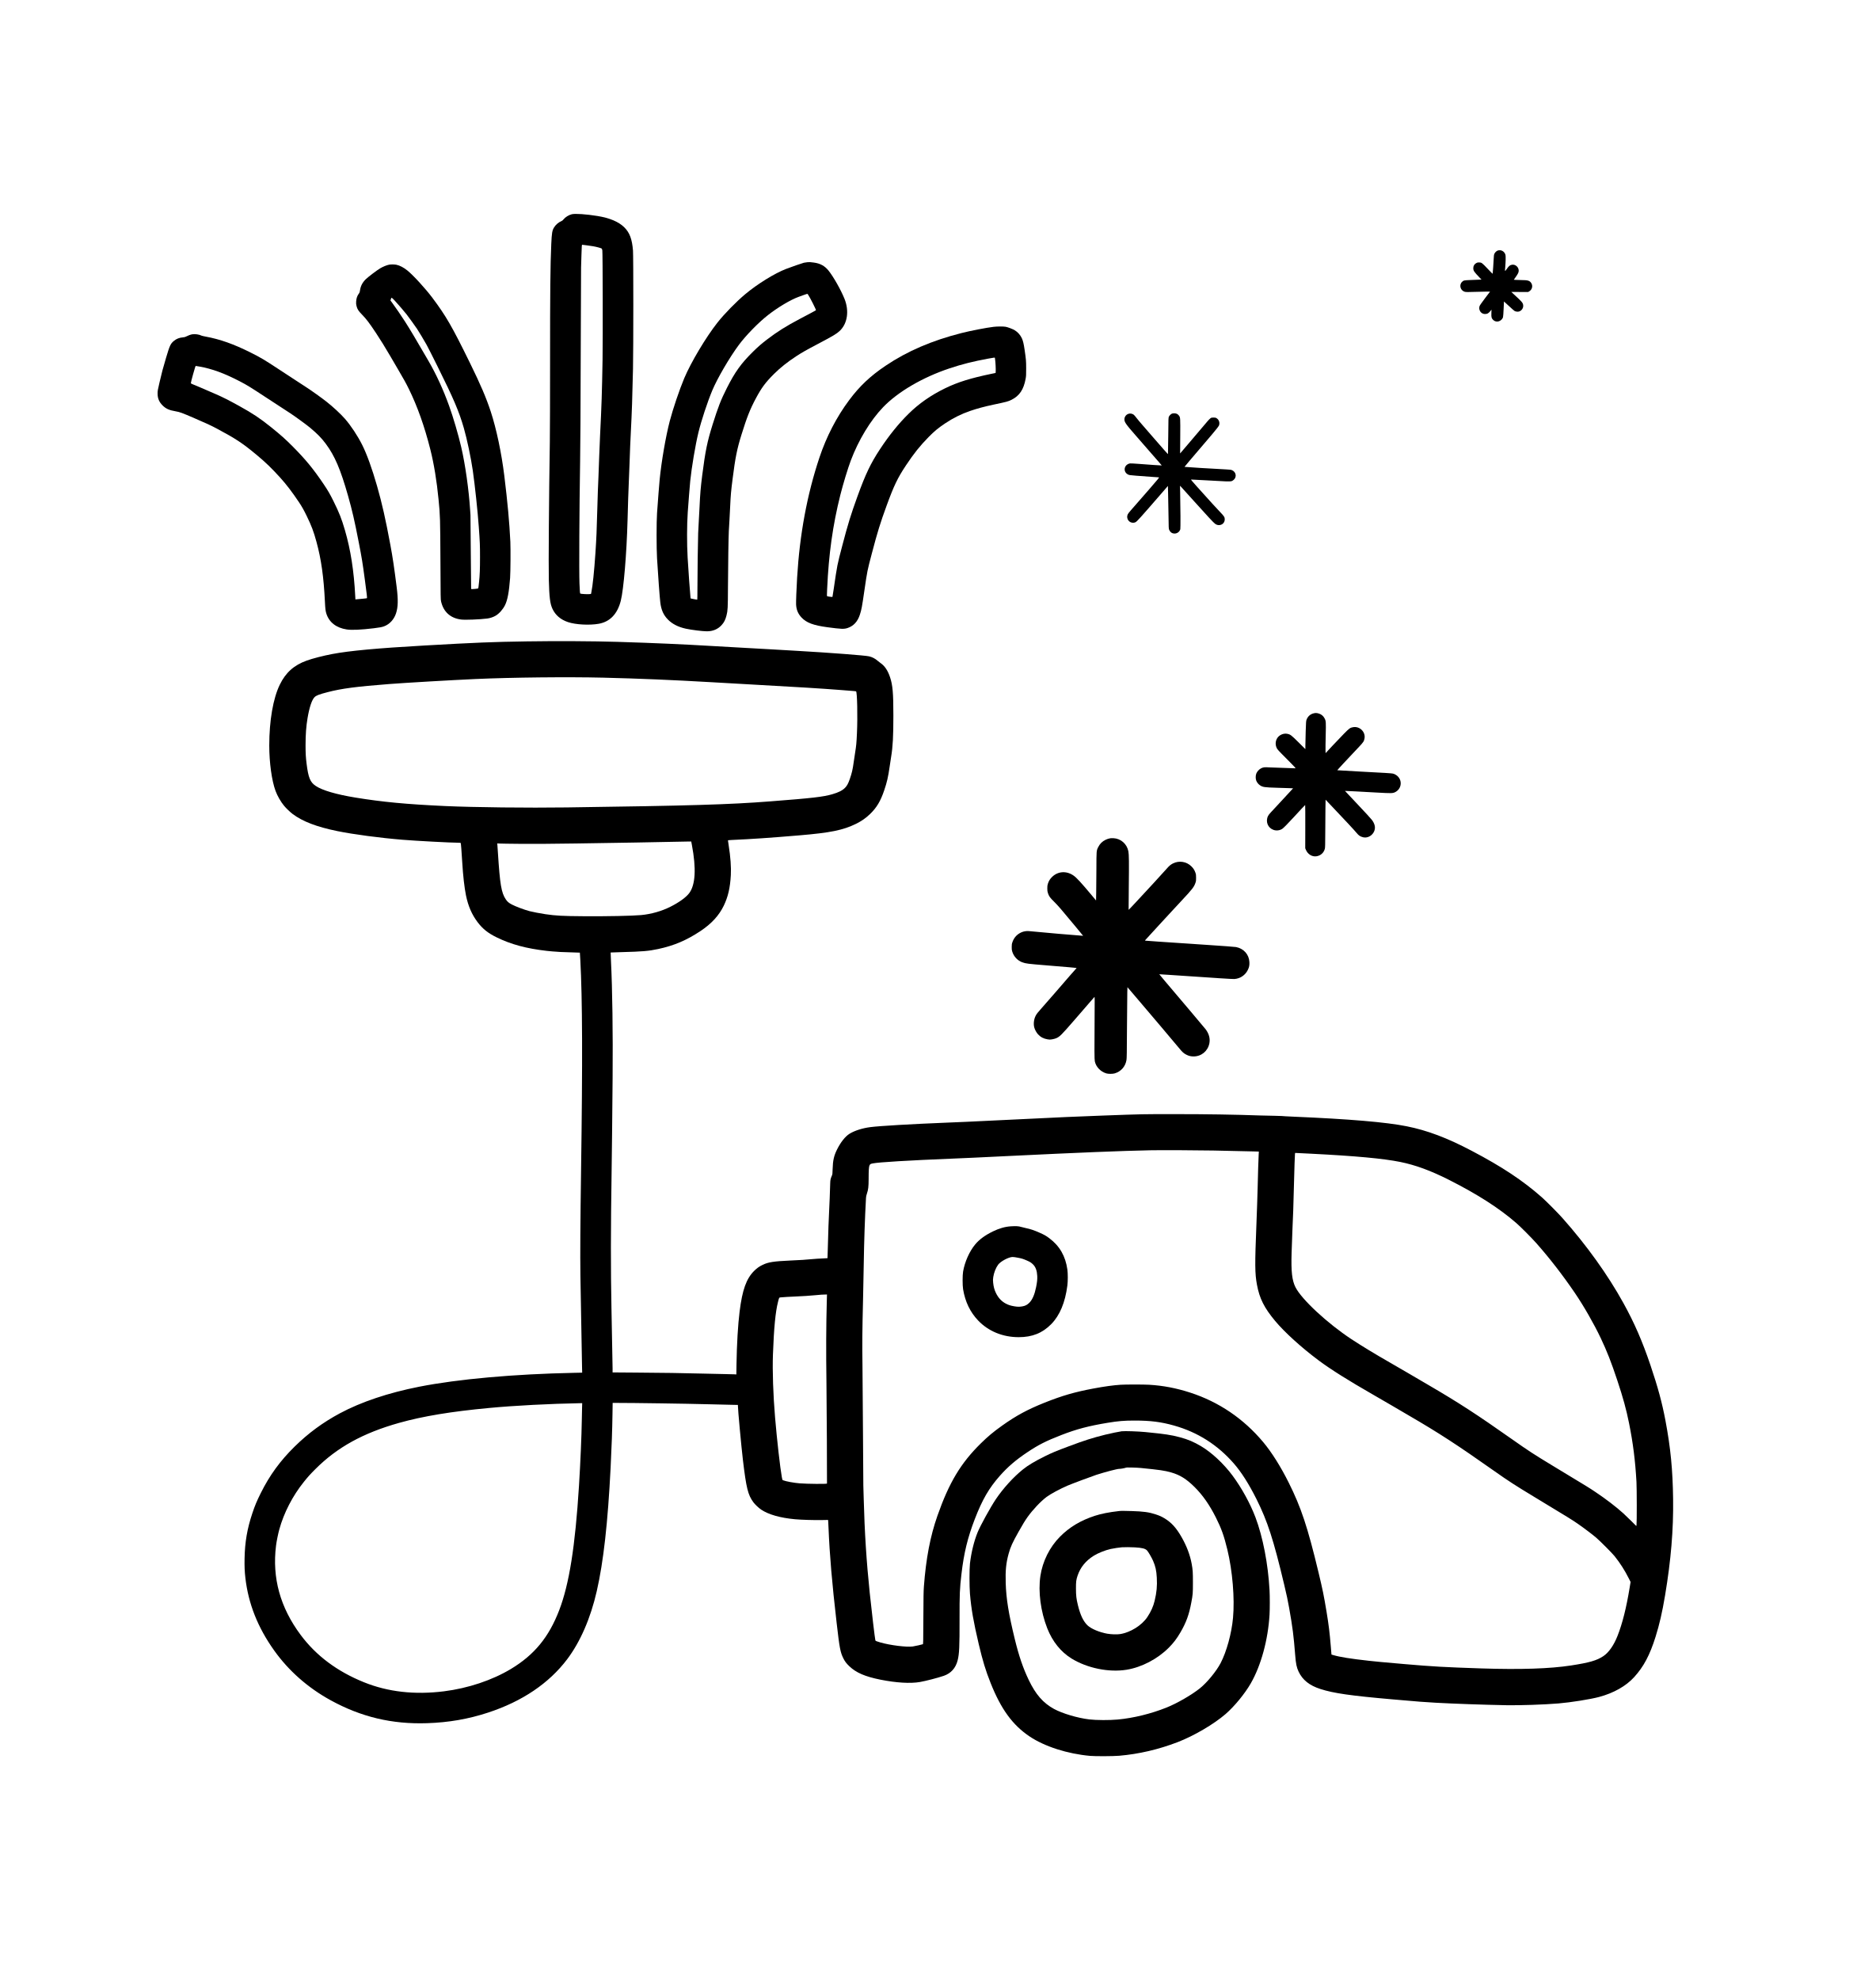
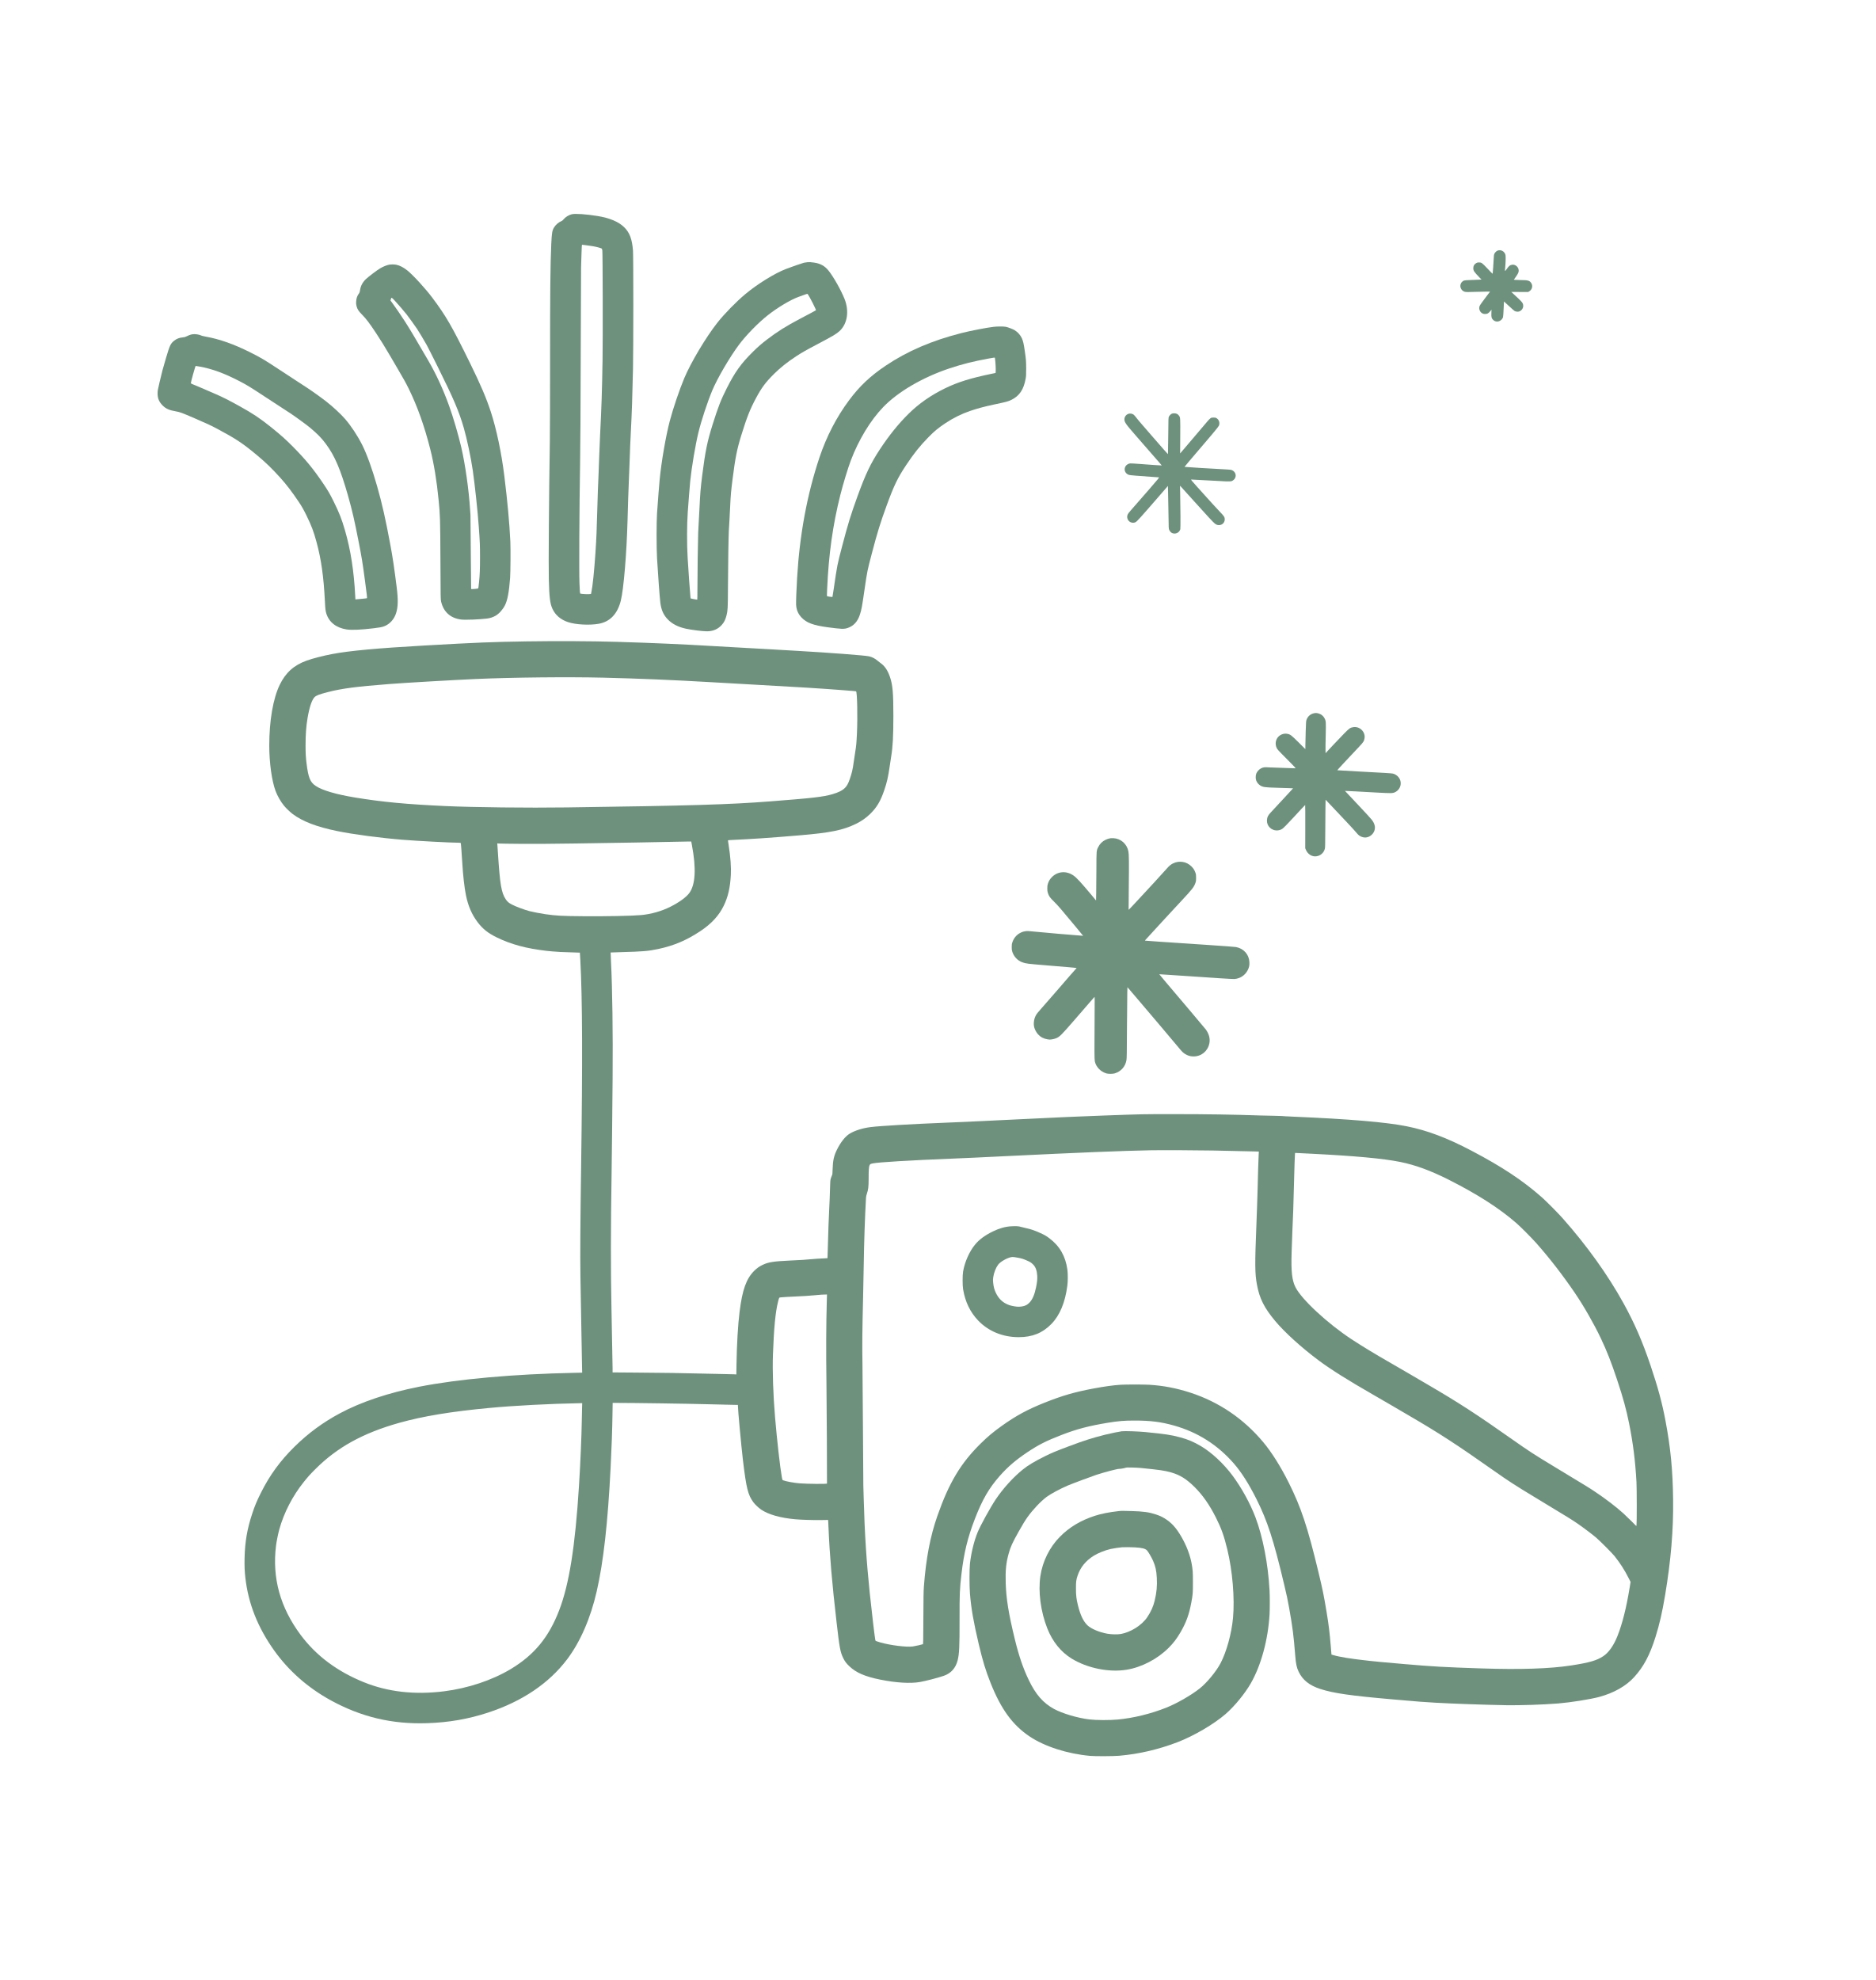
<svg xmlns="http://www.w3.org/2000/svg" version="1.0" width="7647pt" height="8073pt" viewBox="0 0 7647 8073" preserveAspectRatio="xMidYMid meet">
-   <g transform="translate(0,8073) scale(0.1,-0.1)" fill="#000000" stroke="none">
+   <g transform="translate(0,8073) scale(0.1,-0.1)" fill="#6e917d" stroke="none">
    <path d="M23318 71995 c-129 -32 -267 -118 -342 -214 -27 -33 -53 -55 -82 -66 -109 -42 -234 -148 -299 -255 -78 -128 -94 -223 -115 -675 -39 -861 -50 -1966 -49 -4825 0 -1416 -4 -2879 -10 -3250 -36 -2297 -56 -4996 -41 -5610 18 -723 50 -985 149 -1195 121 -259 334 -440 636 -541 312 -104 873 -134 1250 -67 458 81 764 400 900 940 116 461 238 1910 275 3268 22 789 31 1083 50 1525 10 250 24 592 30 760 23 668 32 884 55 1340 42 812 61 1366 87 2555 18 809 18 4598 0 4830 -36 463 -136 731 -355 947 -228 226 -598 382 -1097 462 -457 74 -904 104 -1042 71z m588 -1265 c88 -11 213 -29 279 -40 126 -21 323 -74 351 -94 9 -7 20 -39 26 -76 16 -97 22 -3612 9 -4460 -22 -1313 -41 -1895 -101 -3080 -11 -212 -26 -592 -35 -845 -8 -253 -22 -622 -30 -820 -8 -198 -20 -466 -25 -595 -5 -129 -17 -494 -25 -810 -21 -813 -34 -1112 -75 -1735 -49 -727 -113 -1350 -165 -1591 l-16 -72 -87 -7 c-77 -6 -297 7 -343 21 -20 5 -25 66 -39 414 -19 477 -6 3004 26 4975 11 675 19 2039 25 4380 5 1870 11 3456 14 3525 3 69 10 294 15 500 11 371 15 430 29 430 4 0 79 -9 167 -20z" />
    <path d="M61074 70514 c-54 -19 -111 -76 -137 -133 -16 -38 -22 -78 -28 -221 -6 -154 -36 -571 -42 -593 -1 -5 -95 89 -207 209 -228 241 -245 253 -350 254 -57 0 -73 -4 -120 -32 -74 -46 -112 -114 -112 -201 0 -105 33 -154 260 -388 l74 -77 -113 -6 c-63 -3 -217 -9 -344 -14 -252 -9 -276 -14 -337 -76 -134 -133 -60 -367 129 -406 43 -9 132 -10 377 -1 177 6 392 11 479 11 l158 0 -205 -271 c-130 -172 -211 -288 -221 -317 -22 -65 -19 -128 9 -187 40 -88 119 -138 216 -138 94 0 148 33 238 149 l23 29 -5 -137 c-6 -170 5 -215 66 -275 53 -52 102 -73 171 -73 102 0 208 79 237 178 7 20 18 172 25 337 7 165 14 301 14 303 1 2 89 -79 197 -180 107 -101 213 -193 234 -206 48 -29 133 -39 186 -22 117 37 189 160 163 279 -18 84 -55 126 -388 432 l-93 86 344 -1 344 -1 49 30 c116 72 150 224 75 336 -65 98 -135 118 -405 120 -104 1 -216 4 -247 8 l-57 6 84 120 c89 127 115 183 115 250 0 144 -134 263 -272 241 -88 -14 -129 -48 -224 -186 -70 -100 -71 -98 -54 83 19 210 24 447 11 502 -35 144 -184 228 -317 179z" />
    <path d="M32925 70039 c-44 -4 -109 -14 -145 -22 -77 -19 -525 -174 -730 -254 -465 -180 -1161 -611 -1654 -1022 -369 -308 -855 -804 -1137 -1161 -467 -590 -1084 -1623 -1357 -2272 -196 -466 -458 -1241 -591 -1748 -163 -625 -339 -1646 -411 -2380 -19 -196 -70 -846 -107 -1370 -25 -348 -25 -1427 0 -1850 40 -671 109 -1605 133 -1795 37 -302 127 -506 304 -689 178 -185 421 -310 740 -380 227 -49 681 -106 853 -106 248 0 449 84 603 253 101 111 155 217 200 396 50 197 55 284 59 1151 5 968 22 2038 35 2285 6 99 17 293 25 430 8 138 22 399 30 580 22 472 34 608 101 1135 108 851 179 1205 358 1780 222 716 351 1042 590 1490 233 435 392 650 745 1000 253 251 536 476 900 715 216 142 410 253 865 492 641 338 780 420 908 541 317 299 393 815 195 1308 -149 369 -449 899 -652 1152 -154 191 -337 291 -595 326 -158 21 -174 22 -265 15z m23 -1316 c77 -109 340 -629 325 -643 -9 -9 -307 -169 -652 -349 -557 -293 -934 -529 -1349 -848 -224 -172 -356 -287 -561 -488 -488 -480 -741 -831 -1075 -1495 -242 -479 -351 -760 -576 -1475 -219 -697 -299 -1089 -425 -2075 -64 -508 -84 -743 -110 -1310 -9 -184 -22 -436 -30 -560 -8 -124 -19 -342 -25 -485 -12 -313 -30 -1658 -30 -2272 0 -244 -3 -443 -7 -443 -19 0 -144 22 -205 36 l-66 15 -6 47 c-15 115 -90 1165 -116 1622 -32 559 -30 1338 5 1840 27 386 85 1118 101 1275 57 557 210 1469 333 1976 117 484 368 1245 567 1722 206 491 703 1343 1081 1852 290 391 804 917 1194 1221 402 314 911 618 1239 738 225 82 345 125 357 125 6 1 20 -11 31 -26z" />
    <path d="M15871 69939 c-103 -20 -241 -76 -366 -148 -118 -67 -505 -361 -594 -450 -134 -134 -207 -277 -231 -452 -9 -65 -18 -91 -39 -119 -72 -91 -110 -198 -118 -335 -5 -83 -2 -115 16 -184 32 -130 76 -197 231 -356 171 -176 280 -319 567 -750 172 -259 374 -585 578 -935 98 -168 246 -422 330 -565 224 -381 315 -545 430 -780 349 -712 636 -1521 873 -2460 146 -576 263 -1288 336 -2045 65 -659 67 -757 76 -2495 7 -1534 7 -1572 27 -1660 97 -424 382 -681 818 -735 160 -21 762 2 1065 41 114 14 247 59 344 117 142 84 291 252 379 427 103 206 165 536 208 1110 17 232 23 1195 10 1478 -40 806 -110 1575 -246 2687 -114 928 -322 1913 -552 2615 -186 567 -413 1098 -858 2005 -725 1477 -965 1892 -1521 2635 -281 376 -785 926 -1024 1118 -152 122 -307 203 -449 233 -72 15 -221 17 -290 3z m230 -1471 c130 -139 381 -431 480 -558 91 -117 340 -462 426 -590 76 -115 281 -455 387 -645 38 -66 236 -457 441 -870 667 -1341 883 -1848 1080 -2530 129 -449 290 -1213 365 -1732 86 -604 200 -1664 244 -2293 46 -637 50 -747 50 -1245 0 -479 -9 -721 -39 -1005 -22 -214 -27 -247 -35 -261 -9 -13 -276 -36 -288 -25 -3 3 -9 671 -14 1483 -4 813 -10 1503 -13 1533 -3 30 -10 129 -15 220 -51 806 -197 1841 -361 2545 -120 516 -324 1212 -496 1690 -240 666 -523 1281 -837 1823 -537 925 -755 1291 -964 1617 -140 219 -394 590 -518 757 l-72 97 14 43 c8 24 17 49 19 56 10 27 36 7 146 -110z" />
    <path d="M40515 67404 c-292 -35 -940 -160 -1305 -253 -1210 -307 -2212 -738 -3095 -1332 -625 -420 -1060 -830 -1488 -1404 -514 -689 -925 -1483 -1212 -2340 -503 -1506 -805 -3133 -910 -4895 -28 -478 -47 -985 -42 -1095 11 -219 79 -380 224 -535 198 -211 482 -318 1053 -394 569 -76 678 -81 825 -31 242 81 407 260 498 540 68 209 85 298 187 1000 117 800 113 781 305 1510 227 864 343 1237 598 1935 304 831 450 1134 797 1655 319 480 563 785 920 1149 230 234 392 368 671 554 328 219 660 384 1019 507 293 100 575 176 945 255 547 115 610 132 745 200 323 163 493 416 573 855 20 107 22 153 22 420 -1 318 -4 361 -66 780 -32 222 -63 351 -108 450 -61 134 -168 255 -292 330 -78 48 -280 125 -369 141 -96 17 -340 16 -495 -2z m55 -1266 c0 -7 5 -42 10 -78 15 -95 29 -384 23 -466 l-5 -71 -157 -32 c-861 -178 -1390 -343 -1906 -595 -581 -284 -1067 -623 -1491 -1043 -408 -402 -789 -876 -1160 -1438 -380 -577 -589 -1014 -917 -1920 -271 -746 -385 -1116 -621 -2015 -210 -800 -202 -763 -351 -1779 -24 -167 -46 -306 -49 -309 -8 -7 -199 18 -216 28 -12 7 -12 54 -1 287 63 1427 229 2607 537 3837 112 446 307 1089 429 1412 317 838 800 1635 1317 2172 604 628 1608 1215 2703 1581 526 175 959 284 1594 401 228 42 261 46 261 28z" />
    <path d="M7842 67100 c-76 -14 -168 -47 -237 -84 -48 -26 -76 -35 -138 -40 -151 -12 -271 -58 -375 -145 -139 -116 -170 -184 -321 -691 -139 -470 -163 -560 -267 -1005 -72 -308 -77 -338 -78 -445 0 -201 61 -348 203 -490 137 -136 268 -195 536 -241 169 -29 242 -55 765 -281 507 -218 680 -299 931 -433 770 -412 1038 -591 1624 -1079 347 -289 602 -536 946 -916 248 -274 489 -590 766 -1005 114 -171 192 -309 309 -550 195 -400 284 -635 398 -1054 195 -711 297 -1439 346 -2451 13 -272 24 -370 57 -475 112 -357 404 -585 833 -650 203 -31 586 -14 1110 50 246 30 324 46 414 79 225 85 403 279 485 528 84 256 92 549 26 1073 -96 764 -163 1219 -256 1715 -198 1065 -338 1683 -543 2403 -201 702 -414 1293 -602 1669 -189 378 -458 785 -708 1073 -174 199 -491 493 -757 701 -195 153 -593 438 -804 575 -115 76 -329 215 -475 310 -146 95 -434 284 -640 419 -637 418 -739 479 -1175 698 -679 341 -1247 542 -1829 648 -76 14 -150 31 -165 38 -94 49 -272 75 -379 56z m288 -1315 c515 -90 1019 -275 1655 -606 281 -146 440 -244 1010 -619 415 -273 758 -496 1030 -672 183 -118 669 -472 815 -593 303 -254 463 -416 643 -657 367 -491 604 -1045 911 -2128 171 -605 260 -991 435 -1890 127 -654 152 -806 250 -1535 78 -578 96 -735 84 -745 -4 -4 -91 -15 -193 -24 -102 -9 -206 -19 -231 -21 l-46 -5 -7 132 c-53 1033 -187 1890 -421 2693 -135 463 -229 703 -470 1190 -139 280 -227 433 -391 675 -414 616 -735 1008 -1247 1525 -309 312 -499 482 -910 813 -447 359 -736 551 -1292 859 -417 231 -670 359 -965 487 -568 247 -818 354 -905 387 -58 22 -101 44 -103 53 -6 29 183 706 197 706 4 0 72 -11 151 -25z" />
    <path d="M47790 63865 c-46 -21 -96 -70 -123 -120 -21 -40 -22 -48 -28 -783 -3 -408 -8 -745 -11 -747 -5 -5 -227 247 -615 695 -121 140 -305 353 -410 472 -105 120 -222 260 -261 311 -38 51 -84 105 -101 119 -150 127 -377 30 -389 -167 -8 -119 50 -203 460 -671 144 -165 388 -444 540 -620 152 -175 333 -382 401 -459 69 -77 124 -141 122 -143 -4 -4 -561 34 -935 64 -173 14 -336 22 -361 19 -68 -9 -145 -57 -179 -112 -77 -121 -35 -271 93 -337 53 -27 70 -30 330 -51 151 -13 418 -33 593 -44 175 -12 330 -22 343 -24 21 -2 -30 -65 -384 -472 -224 -258 -502 -577 -619 -709 -248 -281 -272 -311 -286 -380 -40 -194 151 -349 331 -269 60 27 179 158 1034 1144 l290 335 7 -251 c4 -137 11 -529 16 -870 8 -614 8 -621 30 -670 45 -98 117 -148 217 -149 109 -1 207 72 236 177 11 41 8 872 -7 1517 l-6 255 49 -50 c26 -28 262 -289 524 -580 540 -601 793 -873 853 -917 60 -43 101 -58 165 -58 133 1 234 102 234 235 0 88 -26 129 -186 295 -138 143 -415 446 -939 1030 -240 268 -262 295 -239 298 14 1 294 -13 621 -33 760 -46 953 -52 1015 -35 28 8 65 30 95 57 131 118 95 321 -72 393 -40 17 -82 22 -246 31 -549 27 -1684 97 -1690 104 -2 2 90 113 205 247 846 985 1166 1367 1194 1425 53 109 14 245 -86 308 -44 27 -57 30 -131 30 -75 0 -86 -3 -125 -30 -24 -17 -81 -75 -127 -130 -200 -238 -529 -624 -808 -951 l-301 -352 5 691 c5 753 4 774 -48 846 -49 67 -101 95 -184 99 -48 1 -82 -3 -106 -13z" />
    <path d="M21480 54579 c-1418 -22 -2022 -46 -4185 -169 -1914 -109 -3044 -213 -3744 -346 -374 -71 -799 -180 -1046 -269 -519 -187 -855 -488 -1095 -980 -273 -560 -430 -1466 -430 -2482 0 -699 102 -1436 257 -1853 74 -201 214 -444 348 -605 83 -101 246 -256 350 -335 402 -302 977 -523 1811 -694 662 -136 1755 -281 2679 -356 568 -46 1951 -120 2255 -120 52 0 100 -4 106 -8 10 -7 36 -333 64 -802 31 -528 87 -1018 151 -1334 89 -437 240 -785 475 -1096 209 -275 425 -447 779 -620 585 -286 1211 -455 2035 -549 155 -18 263 -26 565 -46 44 -3 239 -10 434 -15 195 -5 355 -11 357 -12 1 -2 9 -133 18 -293 86 -1594 95 -4100 31 -8575 -31 -2194 -39 -3421 -27 -4301 12 -781 54 -3147 66 -3705 l6 -251 -332 -7 c-2448 -50 -4728 -254 -6313 -566 -1261 -249 -2369 -620 -3236 -1085 -693 -372 -1284 -806 -1843 -1355 -588 -577 -1023 -1174 -1381 -1895 -163 -326 -242 -515 -345 -825 -210 -628 -305 -1176 -317 -1845 -6 -316 3 -535 33 -790 121 -1053 504 -2019 1173 -2958 591 -830 1375 -1521 2304 -2031 1247 -684 2504 -983 3934 -935 882 29 1678 167 2483 431 1391 455 2487 1194 3229 2177 535 709 954 1673 1205 2773 275 1202 452 2786 566 5043 44 894 66 1518 76 2183 l7 452 116 0 c788 -1 2845 -30 3786 -55 303 -8 697 -17 878 -21 l327 -7 0 -22 c0 -169 136 -1641 205 -2225 137 -1146 204 -1418 426 -1721 68 -92 219 -234 320 -302 303 -201 775 -335 1379 -391 238 -23 785 -39 1082 -33 l266 5 6 -87 c3 -47 8 -149 11 -226 47 -1134 142 -2240 331 -3880 119 -1036 150 -1199 274 -1450 63 -127 125 -209 244 -322 275 -264 643 -422 1266 -547 643 -129 1223 -164 1614 -96 238 42 723 167 971 252 292 100 485 314 565 628 68 266 81 551 79 1700 -2 997 8 1237 77 1820 100 860 252 1484 543 2239 307 796 577 1263 1021 1766 328 370 647 644 1123 963 453 303 765 461 1392 704 616 239 1110 369 1885 497 430 71 670 91 1096 91 653 0 1084 -55 1614 -205 960 -271 1766 -783 2429 -1540 311 -356 616 -835 930 -1462 449 -899 692 -1648 1129 -3488 102 -427 145 -630 202 -950 140 -790 183 -1125 245 -1915 28 -359 58 -504 140 -678 161 -339 441 -563 885 -706 539 -175 1238 -275 2970 -426 1096 -96 1257 -108 1735 -135 735 -41 1933 -83 2875 -101 553 -10 1537 23 2130 72 500 41 1300 169 1657 264 596 159 1098 443 1431 809 388 426 638 897 872 1642 161 515 271 991 389 1694 239 1426 344 2677 327 3920 -15 1200 -103 2097 -312 3205 -138 733 -309 1361 -609 2250 -334 987 -656 1727 -1105 2540 -635 1151 -1505 2364 -2489 3470 -190 213 -647 673 -832 838 -774 684 -1627 1250 -2869 1902 -1002 527 -1810 832 -2650 999 -842 168 -2324 294 -4609 391 -260 11 -478 23 -484 27 -6 3 -137 7 -291 9 -155 1 -418 7 -586 13 -1053 37 -2159 55 -3475 55 -1312 1 -1288 2 -2950 -59 -1191 -44 -1287 -48 -4420 -200 -1143 -55 -1253 -61 -1865 -85 -1539 -62 -2801 -136 -3190 -186 -321 -41 -646 -145 -847 -270 -176 -108 -364 -347 -513 -648 -125 -253 -167 -442 -177 -791 -5 -201 -7 -213 -33 -275 -52 -120 -62 -168 -66 -310 -15 -490 -26 -780 -39 -1020 -21 -401 -43 -987 -56 -1540 -7 -267 -13 -487 -15 -489 -2 -2 -99 -7 -216 -12 -117 -4 -307 -17 -423 -28 -260 -25 -446 -37 -875 -56 -681 -31 -899 -65 -1128 -175 -143 -69 -240 -138 -352 -250 -318 -319 -480 -773 -590 -1654 -68 -543 -114 -1333 -127 -2148 l-6 -418 -66 5 c-36 2 -217 7 -401 10 -184 3 -589 12 -900 20 -793 21 -1641 34 -2737 41 l-943 7 0 164 c0 162 -15 978 -46 2473 -31 1543 -30 3220 6 5530 12 772 27 2153 41 3834 15 1854 -9 3617 -67 4784 -9 183 -15 334 -13 336 2 2 202 9 444 15 852 22 1104 44 1490 126 649 139 1159 355 1725 731 454 301 759 634 955 1039 174 362 258 724 287 1247 18 313 -14 748 -88 1213 -15 94 -27 179 -28 190 -1 19 8 20 159 27 833 38 1507 84 2750 188 1271 107 1785 212 2310 470 230 114 397 230 571 397 272 262 430 525 580 968 114 335 160 536 224 980 23 154 49 332 60 395 67 402 90 825 90 1678 0 918 -28 1238 -135 1558 -93 279 -216 462 -391 582 -33 22 -88 66 -124 97 -99 86 -216 146 -345 175 -168 38 -1582 146 -2955 225 -432 25 -938 54 -1125 65 -187 11 -671 38 -1075 60 -404 22 -958 54 -1230 70 -1212 72 -2379 124 -3875 170 -970 30 -2500 38 -3695 19z m3115 -1479 c1442 -35 2845 -94 4410 -185 424 -25 1135 -65 1580 -90 2071 -115 2836 -162 3720 -230 571 -45 591 -46 604 -55 46 -28 67 -1026 36 -1698 -19 -414 -27 -501 -75 -802 -21 -135 -48 -315 -60 -400 -38 -282 -73 -430 -156 -671 -64 -186 -114 -277 -194 -359 -110 -111 -264 -189 -520 -263 -373 -108 -807 -158 -2530 -291 -1676 -130 -3217 -176 -8300 -247 -1582 -22 -3771 3 -4950 56 -1584 73 -2561 165 -3668 346 -781 128 -1345 293 -1615 473 -228 151 -304 335 -376 916 -32 256 -41 420 -41 745 0 436 25 773 81 1105 74 438 174 738 282 851 70 73 182 116 540 209 577 149 1159 225 2512 330 686 53 2555 161 3525 205 1478 66 3750 90 5195 55z m3619 -6820 c182 -960 145 -1627 -109 -1966 -129 -172 -413 -377 -768 -555 -357 -180 -784 -301 -1192 -339 -360 -33 -1382 -54 -2340 -47 -877 6 -1129 20 -1565 83 -195 28 -535 94 -650 125 -225 61 -560 187 -721 271 -119 62 -181 114 -244 209 -181 270 -238 607 -320 1889 -9 135 -19 278 -22 319 l-6 74 74 -6 c41 -4 434 -9 874 -13 597 -4 1171 -1 2265 15 1556 22 3551 57 4065 70 171 4 383 9 471 9 l161 2 27 -140z m21261 -12460 c542 -10 1125 -23 1619 -36 l239 -7 -7 -136 c-13 -272 -27 -719 -41 -1321 -8 -338 -31 -1009 -50 -1490 -67 -1665 -64 -2020 21 -2480 104 -562 295 -943 743 -1480 390 -466 1069 -1082 1771 -1606 483 -361 1209 -818 2215 -1394 215 -123 552 -319 750 -435 198 -117 513 -301 700 -410 1242 -722 1978 -1200 3510 -2280 555 -392 853 -585 1590 -1030 1487 -900 1566 -948 1810 -1117 224 -155 598 -437 740 -559 163 -139 663 -642 756 -759 230 -290 406 -565 582 -913 l69 -137 -37 -228 c-135 -825 -295 -1464 -495 -1971 -152 -386 -357 -679 -580 -827 -265 -177 -566 -264 -1310 -379 -872 -134 -2063 -173 -3665 -121 -1505 50 -1984 77 -3125 176 -999 87 -1138 100 -1455 135 -759 84 -1190 153 -1462 234 l-68 20 -28 338 c-46 560 -86 882 -173 1408 -112 675 -158 898 -330 1614 -444 1848 -707 2638 -1213 3651 -327 655 -699 1245 -1042 1654 -800 954 -1804 1635 -2970 2014 -568 185 -1107 288 -1683 322 -229 13 -942 13 -1156 0 -299 -19 -660 -69 -1120 -155 -756 -142 -1264 -289 -1980 -574 -696 -278 -1164 -530 -1740 -941 -355 -253 -578 -439 -863 -720 -819 -805 -1296 -1600 -1770 -2951 -294 -835 -468 -1749 -553 -2894 -13 -176 -18 -429 -21 -1278 -4 -975 -6 -1058 -21 -1066 -26 -13 -316 -78 -412 -92 -250 -35 -923 48 -1328 166 -147 42 -189 60 -196 82 -18 60 -153 1196 -230 1938 -134 1283 -210 2472 -246 3855 -5 217 -12 454 -15 525 -3 72 -9 1014 -14 2095 -5 1081 -15 2345 -21 2809 -13 877 -9 1339 25 2756 8 341 19 913 25 1270 17 1061 46 1924 94 2795 2 51 15 109 39 180 53 156 67 274 68 576 0 371 10 518 37 571 26 50 40 59 129 77 236 50 1492 125 3253 196 479 19 1105 48 2260 105 2939 143 4643 212 5805 235 483 9 1726 4 2570 -10z m3995 -130 c1800 -91 2930 -195 3625 -335 622 -125 1245 -354 1990 -730 1171 -592 2054 -1159 2750 -1765 179 -156 629 -608 816 -820 539 -609 1067 -1291 1561 -2015 369 -541 781 -1260 1064 -1855 253 -534 428 -979 674 -1720 235 -705 367 -1185 480 -1749 164 -818 252 -1517 302 -2391 15 -261 17 -1689 2 -1757 l-9 -43 -208 208 c-115 114 -258 252 -319 307 -302 273 -718 591 -1154 882 -264 176 -171 119 -1744 1071 -748 453 -972 598 -1610 1048 -1478 1041 -2199 1509 -3455 2242 -231 135 -598 349 -815 477 -217 128 -555 323 -750 435 -583 333 -1137 670 -1555 944 -984 648 -2039 1626 -2289 2124 -140 279 -180 637 -157 1397 13 409 57 1578 66 1720 5 94 18 551 35 1240 12 499 29 991 36 1064 l6 53 131 -6 c73 -4 310 -16 527 -26z m-19754 -5977 c-28 -991 -33 -2093 -15 -3360 10 -702 28 -4103 22 -4112 -15 -22 -795 -15 -1113 9 -231 18 -571 81 -676 125 -31 13 -32 16 -52 126 -68 367 -199 1524 -276 2434 -78 921 -111 1899 -87 2566 40 1084 102 1737 206 2144 48 191 42 181 117 188 93 10 360 25 633 37 300 13 479 25 760 50 260 24 294 26 404 28 l84 2 -7 -237z m-9980 -4365 c-3 -95 -8 -328 -11 -518 -10 -653 -57 -1750 -115 -2680 -155 -2475 -399 -4011 -807 -5074 -422 -1099 -1015 -1820 -1970 -2395 -764 -459 -1746 -787 -2728 -910 -1195 -150 -2288 -26 -3266 370 -1091 441 -1948 1082 -2579 1929 -835 1121 -1168 2326 -1004 3640 20 168 84 482 133 660 188 681 542 1367 1002 1940 163 204 267 319 469 520 887 888 1943 1471 3410 1884 968 273 2135 466 3685 610 1036 97 2472 172 3698 194 l88 2 -5 -172z" />
    <path d="M41225 30730 c-238 -14 -482 -84 -740 -210 -319 -156 -550 -326 -718 -528 -235 -282 -427 -713 -494 -1108 -26 -154 -26 -561 0 -719 85 -513 289 -937 617 -1279 419 -437 1002 -676 1650 -676 552 0 968 167 1327 531 349 355 569 882 658 1574 23 176 23 490 1 650 -77 550 -315 963 -738 1280 -132 99 -198 137 -408 230 -204 91 -369 146 -537 180 -70 14 -164 37 -208 51 -93 30 -207 37 -410 24z m280 -1280 c167 -32 214 -47 372 -116 128 -55 179 -88 255 -165 101 -103 155 -254 165 -464 6 -137 -5 -246 -47 -457 -61 -302 -150 -508 -275 -634 -87 -87 -165 -128 -289 -149 -117 -20 -191 -19 -328 4 -150 26 -235 53 -342 109 -173 91 -305 231 -401 427 -65 132 -100 260 -116 427 -10 105 -10 139 4 228 27 180 105 378 200 507 100 135 431 311 587 312 36 1 133 -12 215 -29z" />
    <path d="M53562 51644 c-137 -36 -236 -128 -285 -262 -18 -51 -21 -98 -33 -472 -7 -228 -13 -485 -13 -570 l-1 -154 -277 276 c-300 297 -332 322 -458 348 -148 31 -318 -39 -405 -165 -92 -134 -94 -314 -4 -456 15 -24 100 -116 188 -204 293 -291 556 -562 556 -573 0 -6 -14 -9 -32 -7 -18 3 -215 9 -438 15 -223 6 -489 15 -591 21 -207 13 -252 8 -345 -38 -78 -38 -164 -132 -195 -214 -31 -84 -32 -208 -2 -286 31 -77 86 -147 154 -192 114 -76 179 -85 714 -101 204 -5 430 -13 503 -16 l132 -6 -57 -62 c-31 -33 -216 -234 -412 -446 -195 -212 -394 -426 -441 -475 -56 -59 -96 -111 -114 -149 -109 -230 -4 -486 232 -565 115 -39 258 -20 356 49 51 35 248 236 471 480 231 252 448 484 457 488 4 2 7 -394 5 -880 l-2 -883 23 -56 c77 -190 257 -301 440 -271 169 28 294 142 337 308 12 47 15 170 17 693 1 350 4 786 7 970 l6 334 270 -284 c525 -552 909 -965 994 -1069 90 -110 147 -147 265 -177 260 -64 522 185 478 453 -14 86 -60 182 -126 263 -64 80 -239 269 -645 700 -168 179 -337 358 -374 398 l-69 73 54 0 c59 0 547 -25 1263 -66 560 -31 625 -30 717 13 262 123 318 461 109 656 -55 51 -129 92 -193 106 -56 13 -329 30 -1402 86 -473 25 -862 47 -864 50 -5 5 385 425 886 954 178 188 205 229 225 346 45 264 -198 503 -464 456 -123 -21 -156 -45 -374 -266 -110 -111 -324 -335 -475 -497 l-275 -296 -3 122 c-2 66 1 339 8 606 13 549 11 582 -47 692 -56 106 -139 172 -260 203 -70 18 -121 18 -191 -1z" />
    <path d="M45295 46554 c-11 -2 -45 -9 -75 -15 -30 -6 -91 -28 -135 -49 -139 -67 -237 -165 -306 -306 -69 -141 -68 -140 -70 -884 -1 -366 -4 -804 -8 -975 l-6 -310 -179 215 c-415 497 -610 709 -732 796 -284 203 -631 186 -872 -41 -89 -84 -141 -166 -179 -280 -22 -68 -26 -98 -26 -195 0 -97 4 -127 26 -195 42 -127 83 -186 241 -340 79 -77 204 -212 278 -300 325 -385 919 -1097 916 -1100 -7 -6 -1992 165 -2096 181 -203 30 -352 7 -498 -79 -135 -80 -234 -202 -287 -356 -27 -76 -31 -100 -31 -201 -1 -94 3 -129 22 -190 63 -202 213 -362 406 -435 138 -52 232 -64 976 -124 842 -69 1235 -103 1239 -107 3 -3 -13 -23 -35 -47 -23 -23 -128 -143 -236 -267 -107 -124 -376 -434 -597 -690 -222 -256 -471 -541 -555 -634 -167 -187 -204 -234 -247 -318 -69 -137 -92 -326 -54 -468 24 -93 90 -213 154 -282 105 -114 225 -177 386 -204 87 -15 103 -15 190 0 52 9 123 28 157 42 153 64 211 122 768 764 439 506 447 516 619 715 90 104 170 197 179 205 13 13 14 -81 8 -805 -10 -1363 -9 -1739 9 -1819 49 -229 232 -420 470 -492 82 -24 257 -24 340 1 257 77 434 275 480 541 13 75 16 275 21 1334 4 685 9 1334 13 1442 l6 197 308 -360 c392 -457 1716 -2021 1824 -2155 102 -126 166 -183 263 -233 103 -54 185 -74 300 -75 320 0 583 217 646 534 38 194 -14 389 -154 576 -44 58 -1193 1418 -1671 1978 -121 143 -219 261 -218 263 2 1 196 -11 433 -27 1889 -130 2547 -171 2627 -167 238 15 448 156 552 372 55 112 69 186 63 318 -15 309 -228 550 -543 613 -38 8 -542 46 -1120 84 -2073 138 -2550 171 -2573 176 -13 3 -22 9 -20 13 2 7 228 253 563 615 5 6 62 67 125 136 63 69 117 127 120 130 5 4 71 75 255 276 52 57 377 407 435 469 442 474 501 550 562 731 20 59 23 88 22 199 0 113 -4 139 -27 203 -36 104 -81 175 -162 256 -198 199 -502 248 -755 121 -93 -47 -160 -104 -263 -224 -49 -58 -277 -308 -506 -556 -229 -247 -556 -600 -725 -783 -170 -183 -310 -331 -313 -329 -2 3 1 429 7 948 12 990 8 1314 -17 1439 -60 304 -308 520 -612 535 -47 2 -95 2 -106 -1z" />
    <path d="M45740 22373 c-88 -10 -476 -90 -671 -139 -534 -134 -844 -233 -1474 -469 -545 -204 -688 -264 -985 -410 -419 -208 -687 -368 -899 -539 -390 -313 -812 -779 -1108 -1221 -216 -323 -627 -1070 -737 -1340 -148 -363 -262 -831 -313 -1275 -25 -222 -25 -925 0 -1230 52 -618 142 -1134 357 -2050 162 -685 282 -1082 484 -1587 425 -1071 898 -1718 1591 -2183 614 -411 1540 -708 2465 -792 218 -19 941 -16 1190 5 805 70 1599 255 2381 555 663 255 1474 730 1954 1144 361 313 786 829 1029 1252 420 730 706 1779 766 2811 13 217 13 747 0 980 -58 1073 -272 2178 -575 2980 -214 565 -561 1197 -933 1699 -355 479 -845 938 -1277 1195 -311 185 -530 278 -875 371 -352 95 -602 132 -1405 211 -302 29 -829 47 -965 32z m785 -1497 c772 -77 962 -104 1233 -181 359 -103 620 -265 948 -589 336 -333 613 -728 874 -1246 225 -447 334 -752 469 -1310 211 -869 304 -1992 231 -2785 -58 -636 -262 -1377 -506 -1845 -175 -334 -551 -791 -843 -1026 -336 -270 -938 -617 -1367 -788 -633 -252 -1342 -426 -1984 -486 -329 -31 -881 -29 -1162 5 -481 58 -1098 242 -1438 427 -445 244 -746 589 -1031 1183 -234 490 -401 980 -568 1665 -253 1040 -350 1638 -370 2288 -16 506 15 819 120 1196 76 276 153 445 408 898 173 308 252 437 365 597 206 290 534 637 772 816 154 117 561 336 859 463 171 73 1002 384 1175 440 339 110 843 242 922 242 65 0 208 24 268 45 37 13 82 14 260 10 118 -2 283 -11 365 -19z" />
    <path d="M45620 19119 c-395 -45 -710 -107 -970 -191 -580 -188 -1037 -461 -1425 -852 -421 -423 -712 -1007 -800 -1603 -95 -644 11 -1447 280 -2133 212 -539 552 -962 991 -1233 643 -394 1520 -573 2243 -457 612 99 1256 434 1717 894 197 197 330 372 484 636 231 398 348 718 439 1209 62 329 66 372 66 816 0 433 -5 509 -51 765 -65 360 -207 733 -418 1099 -218 377 -412 588 -697 759 -115 69 -198 106 -356 158 -265 88 -499 120 -970 134 -363 11 -428 11 -533 -1z m654 -1479 c299 -17 428 -50 501 -127 49 -51 188 -290 246 -423 98 -227 135 -393 151 -686 19 -338 -5 -599 -88 -943 -54 -228 -150 -442 -299 -665 -225 -337 -690 -628 -1110 -692 -130 -21 -354 -13 -525 16 -312 55 -649 196 -798 335 -172 160 -298 422 -397 828 -63 257 -79 389 -79 677 -1 281 8 353 65 524 113 339 330 607 660 814 171 108 469 227 691 276 114 25 360 63 453 69 112 8 370 6 529 -3z" />
  </g>
</svg>
